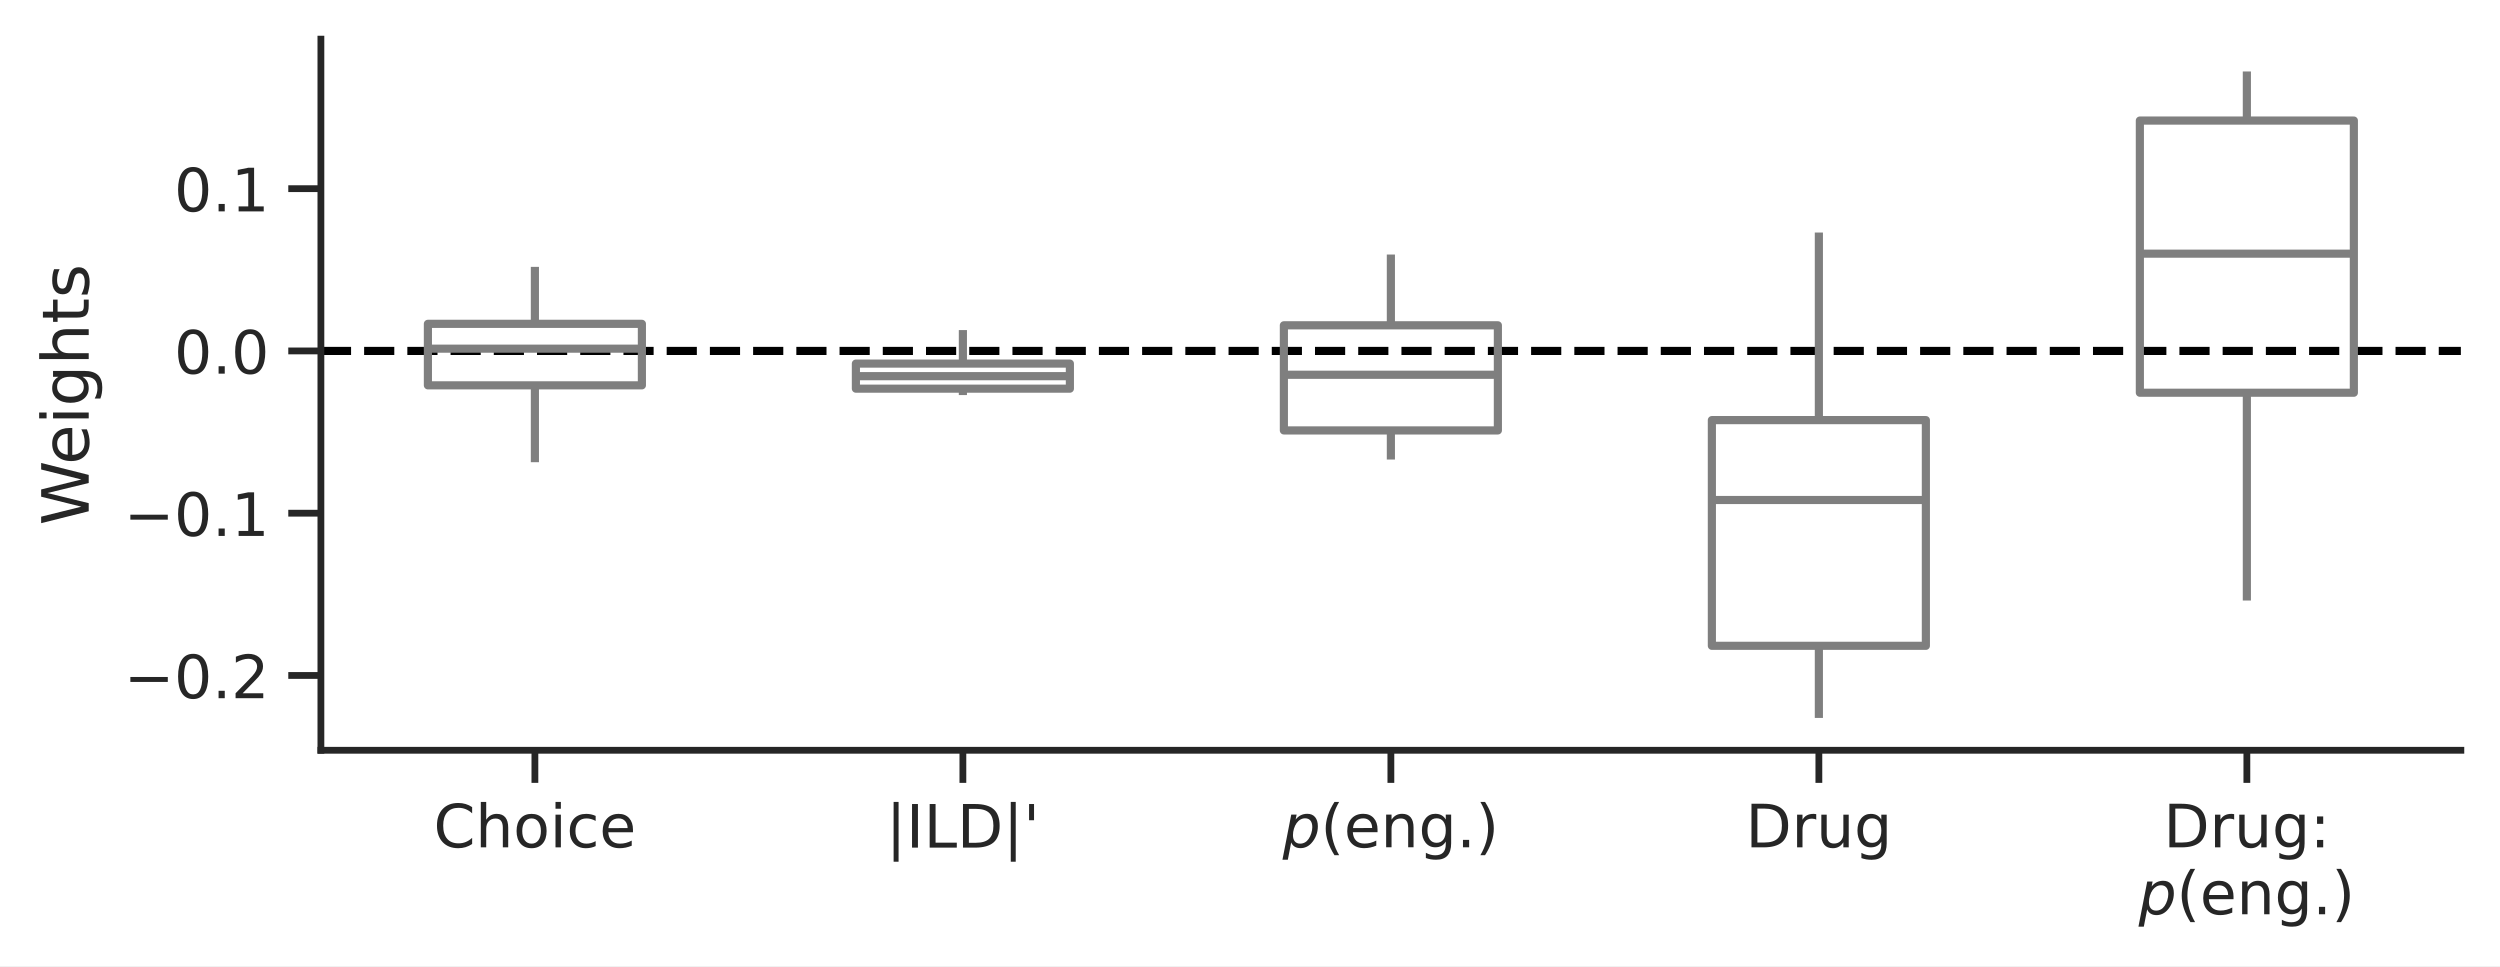
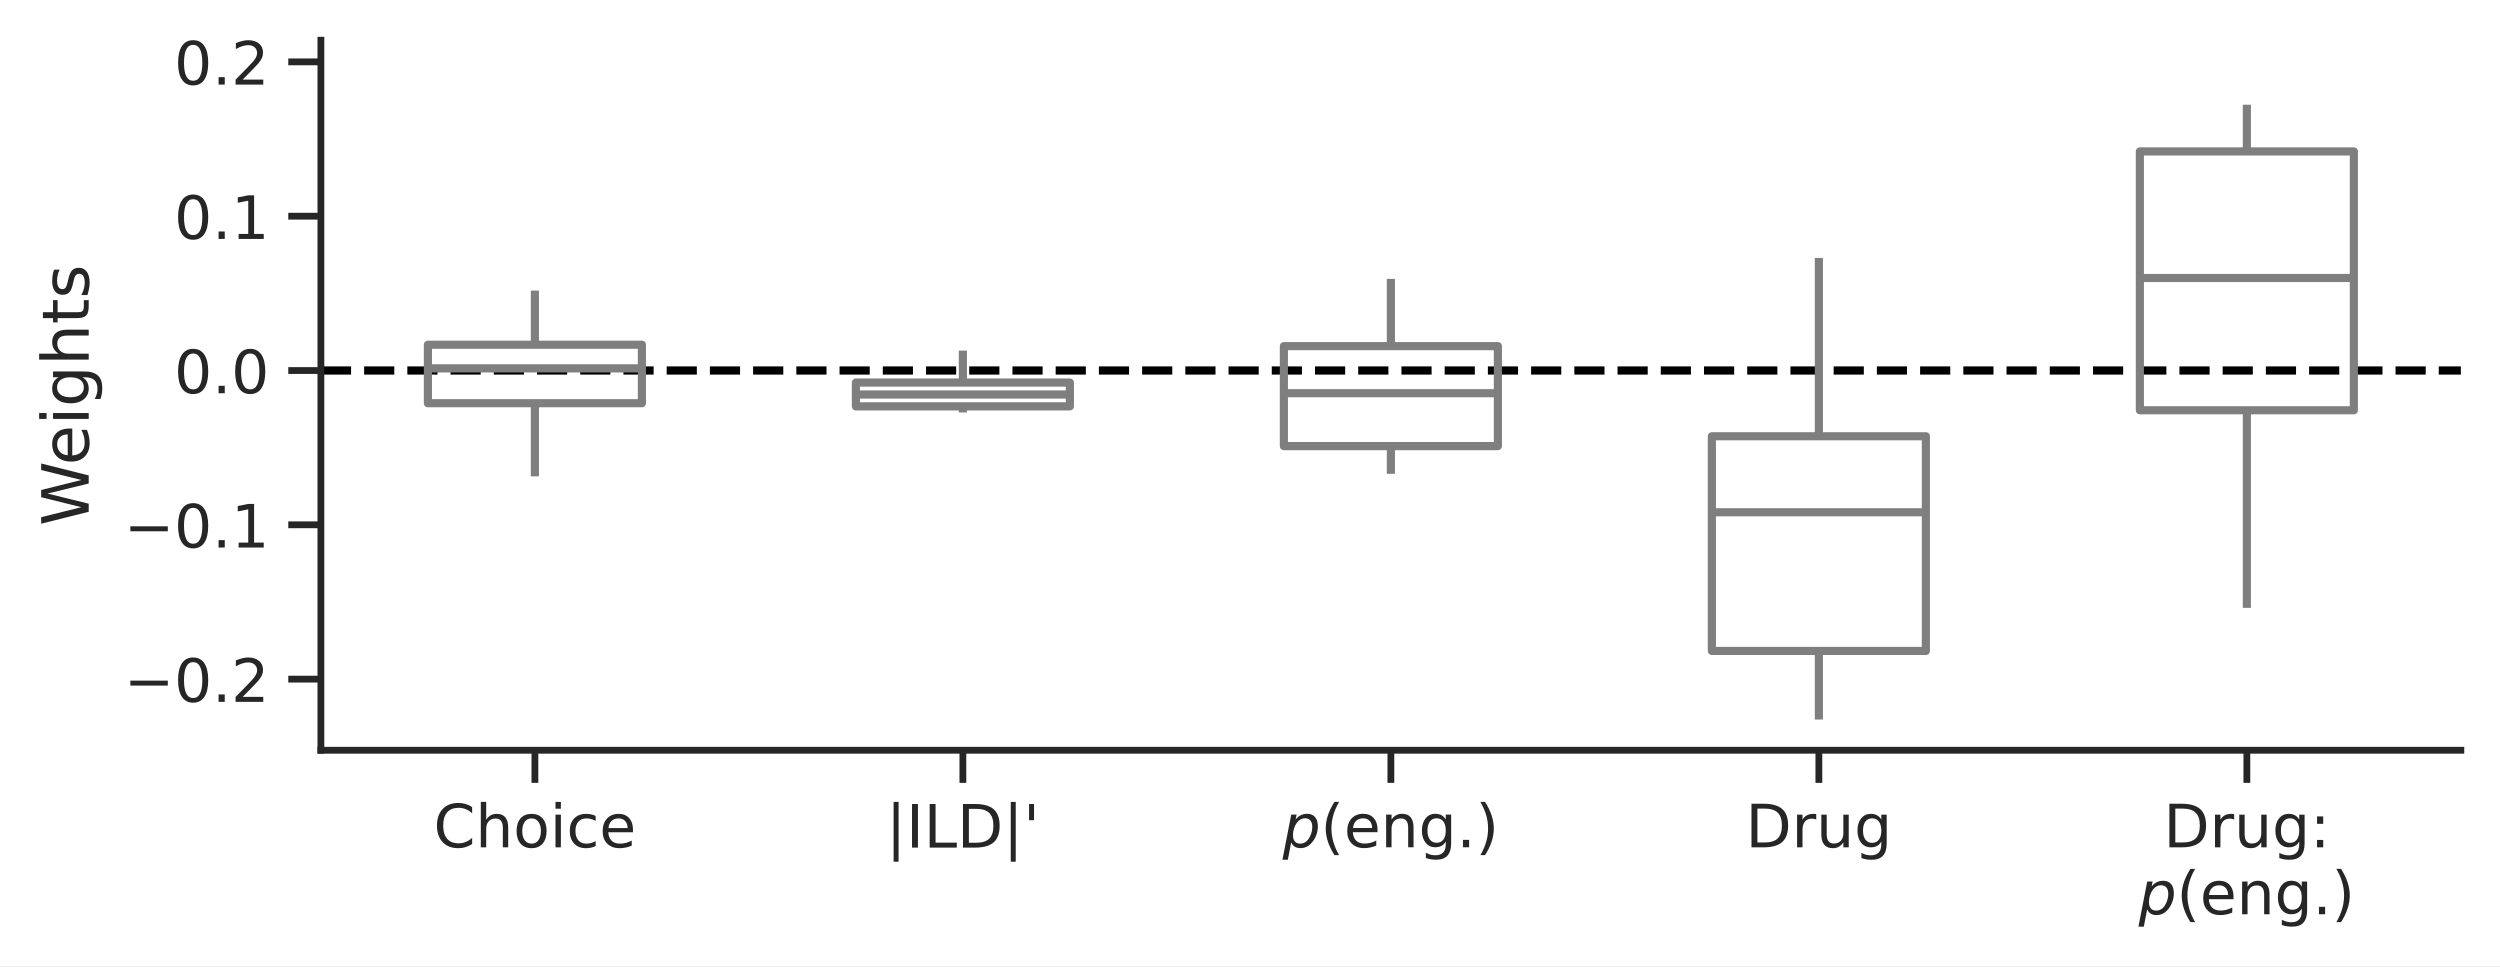
- <svg xmlns="http://www.w3.org/2000/svg" xmlns:xlink="http://www.w3.org/1999/xlink" width="459.84pt" height="177.69pt" viewBox="0 0 459.84 177.69" version="1.1">
+ <svg xmlns="http://www.w3.org/2000/svg" xmlns:xlink="http://www.w3.org/1999/xlink" width="459.84pt" height="177.686pt" viewBox="0 0 459.84 177.686" version="1.1">
  <defs>
    <style type="text/css">*{stroke-linejoin: round; stroke-linecap: butt}</style>
  </defs>
  <g id="figure_1">
    <g id="patch_1">
-       <path d="M 0 177.69  L 459.84 177.69  L 459.84 0  L 0 0  z " style="fill: #ffffff" />
+       <path d="M 0 177.686  L 459.84 177.686  L 459.84 0  L 0 0  z " style="fill: #ffffff" />
    </g>
    <g id="axes_1">
      <g id="patch_2">
-         <path d="M 59.025 138.002  L 452.64 138.002  L 452.64 7.2  L 59.025 7.2  z " style="fill: #ffffff" />
+         <path d="M 59.025 137.998  L 452.64 137.998  L 452.64 7.395  L 59.025 7.395  z " style="fill: #ffffff" />
      </g>
      <g id="matplotlib.axis_1">
        <g id="xtick_1">
          <g id="line2d_1">
            <defs>
-               <path id="m90ea7dfaf0" d="M 0 0  L 0 6  " style="stroke: #262626; stroke-width: 1.25" />
+               <path id="md21c07a5dc" d="M 0 0  L 0 6  " style="stroke: #262626; stroke-width: 1.25" />
            </defs>
            <g>
-               <use xlink:href="#m90ea7dfaf0" x="98.386" y="138.002" style="fill: #262626; stroke: #262626; stroke-width: 1.25" />
+               <use xlink:href="#md21c07a5dc" x="98.386" y="137.998" style="fill: #262626; stroke: #262626; stroke-width: 1.25" />
            </g>
          </g>
          <g id="text_1">
-             <g style="fill: #262626" transform="translate(79.7585 155.8599) scale(0.11 -0.11)">
+             <g style="fill: #262626" transform="translate(79.7585 155.8565) scale(0.11 -0.11)">
              <defs>
                <path id="DejaVuSans-43" d="M 4122 4306  L 4122 3641  Q 3803 3938 3442 4084  Q 3081 4231 2675 4231  Q 1875 4231 1450 3742  Q 1025 3253 1025 2328  Q 1025 1406 1450 917  Q 1875 428 2675 428  Q 3081 428 3442 575  Q 3803 722 4122 1019  L 4122 359  Q 3791 134 3420 21  Q 3050 -91 2638 -91  Q 1578 -91 968 557  Q 359 1206 359 2328  Q 359 3453 968 4101  Q 1578 4750 2638 4750  Q 3056 4750 3426 4639  Q 3797 4528 4122 4306  z " transform="scale(0.015625)" />
                <path id="DejaVuSans-68" d="M 3513 2113  L 3513 0  L 2938 0  L 2938 2094  Q 2938 2591 2744 2837  Q 2550 3084 2163 3084  Q 1697 3084 1428 2787  Q 1159 2491 1159 1978  L 1159 0  L 581 0  L 581 4863  L 1159 4863  L 1159 2956  Q 1366 3272 1645 3428  Q 1925 3584 2291 3584  Q 2894 3584 3203 3211  Q 3513 2838 3513 2113  z " transform="scale(0.015625)" />
                <path id="DejaVuSans-6f" d="M 1959 3097  Q 1497 3097 1228 2736  Q 959 2375 959 1747  Q 959 1119 1226 758  Q 1494 397 1959 397  Q 2419 397 2687 759  Q 2956 1122 2956 1747  Q 2956 2369 2687 2733  Q 2419 3097 1959 3097  z M 1959 3584  Q 2709 3584 3137 3096  Q 3566 2609 3566 1747  Q 3566 888 3137 398  Q 2709 -91 1959 -91  Q 1206 -91 779 398  Q 353 888 353 1747  Q 353 2609 779 3096  Q 1206 3584 1959 3584  z " transform="scale(0.015625)" />
                <path id="DejaVuSans-69" d="M 603 3500  L 1178 3500  L 1178 0  L 603 0  L 603 3500  z M 603 4863  L 1178 4863  L 1178 4134  L 603 4134  L 603 4863  z " transform="scale(0.015625)" />
                <path id="DejaVuSans-63" d="M 3122 3366  L 3122 2828  Q 2878 2963 2633 3030  Q 2388 3097 2138 3097  Q 1578 3097 1268 2742  Q 959 2388 959 1747  Q 959 1106 1268 751  Q 1578 397 2138 397  Q 2388 397 2633 464  Q 2878 531 3122 666  L 3122 134  Q 2881 22 2623 -34  Q 2366 -91 2075 -91  Q 1284 -91 818 406  Q 353 903 353 1747  Q 353 2603 823 3093  Q 1294 3584 2113 3584  Q 2378 3584 2631 3529  Q 2884 3475 3122 3366  z " transform="scale(0.015625)" />
                <path id="DejaVuSans-65" d="M 3597 1894  L 3597 1613  L 953 1613  Q 991 1019 1311 708  Q 1631 397 2203 397  Q 2534 397 2845 478  Q 3156 559 3463 722  L 3463 178  Q 3153 47 2828 -22  Q 2503 -91 2169 -91  Q 1331 -91 842 396  Q 353 884 353 1716  Q 353 2575 817 3079  Q 1281 3584 2069 3584  Q 2775 3584 3186 3129  Q 3597 2675 3597 1894  z M 3022 2063  Q 3016 2534 2758 2815  Q 2500 3097 2075 3097  Q 1594 3097 1305 2825  Q 1016 2553 972 2059  L 3022 2063  z " transform="scale(0.015625)" />
              </defs>
              <use xlink:href="#DejaVuSans-43" />
              <use xlink:href="#DejaVuSans-68" transform="translate(69.82422 0)" />
              <use xlink:href="#DejaVuSans-6f" transform="translate(133.2031 0)" />
              <use xlink:href="#DejaVuSans-69" transform="translate(194.3848 0)" />
              <use xlink:href="#DejaVuSans-63" transform="translate(222.168 0)" />
              <use xlink:href="#DejaVuSans-65" transform="translate(277.1484 0)" />
            </g>
          </g>
        </g>
        <g id="xtick_2">
          <g id="line2d_2">
            <g>
-               <use xlink:href="#m90ea7dfaf0" x="177.109" y="138.002" style="fill: #262626; stroke: #262626; stroke-width: 1.25" />
+               <use xlink:href="#md21c07a5dc" x="177.109" y="137.998" style="fill: #262626; stroke: #262626; stroke-width: 1.25" />
            </g>
          </g>
          <g id="text_2">
-             <g style="fill: #262626" transform="translate(162.97 155.908) scale(0.11 -0.11)">
+             <g style="fill: #262626" transform="translate(162.97 155.9046) scale(0.11 -0.11)">
              <defs>
                <path id="DejaVuSans-7c" d="M 1344 4891  L 1344 -1509  L 813 -1509  L 813 4891  L 1344 4891  z " transform="scale(0.015625)" />
                <path id="DejaVuSans-49" d="M 628 4666  L 1259 4666  L 1259 0  L 628 0  L 628 4666  z " transform="scale(0.015625)" />
                <path id="DejaVuSans-4c" d="M 628 4666  L 1259 4666  L 1259 531  L 3531 531  L 3531 0  L 628 0  L 628 4666  z " transform="scale(0.015625)" />
                <path id="DejaVuSans-44" d="M 1259 4147  L 1259 519  L 2022 519  Q 2988 519 3436 956  Q 3884 1394 3884 2338  Q 3884 3275 3436 3711  Q 2988 4147 2022 4147  L 1259 4147  z M 628 4666  L 1925 4666  Q 3281 4666 3915 4102  Q 4550 3538 4550 2338  Q 4550 1131 3912 565  Q 3275 0 1925 0  L 628 0  L 628 4666  z " transform="scale(0.015625)" />
                <path id="DejaVuSans-27" d="M 1147 4666  L 1147 2931  L 616 2931  L 616 4666  L 1147 4666  z " transform="scale(0.015625)" />
              </defs>
              <use xlink:href="#DejaVuSans-7c" />
              <use xlink:href="#DejaVuSans-49" transform="translate(33.69141 0)" />
              <use xlink:href="#DejaVuSans-4c" transform="translate(63.18359 0)" />
              <use xlink:href="#DejaVuSans-44" transform="translate(118.8965 0)" />
              <use xlink:href="#DejaVuSans-7c" transform="translate(195.8984 0)" />
              <use xlink:href="#DejaVuSans-27" transform="translate(229.5898 0)" />
            </g>
          </g>
        </g>
        <g id="xtick_3">
          <g id="line2d_3">
            <g>
-               <use xlink:href="#m90ea7dfaf0" x="255.832" y="138.002" style="fill: #262626; stroke: #262626; stroke-width: 1.25" />
+               <use xlink:href="#md21c07a5dc" x="255.832" y="137.998" style="fill: #262626; stroke: #262626; stroke-width: 1.25" />
            </g>
          </g>
          <g id="text_3">
-             <g style="fill: #262626" transform="translate(235.9222 155.8616) scale(0.11 -0.11)">
+             <g style="fill: #262626" transform="translate(235.9222 155.8582) scale(0.11 -0.11)">
              <defs>
                <path id="DejaVuSans-Oblique-70" d="M 3175 2156  Q 3175 2616 2975 2859  Q 2775 3103 2400 3103  Q 2144 3103 1911 2972  Q 1678 2841 1497 2591  Q 1319 2344 1212 1994  Q 1106 1644 1106 1300  Q 1106 863 1306 627  Q 1506 391 1875 391  Q 2147 391 2380 519  Q 2613 647 2778 891  Q 2956 1147 3065 1494  Q 3175 1841 3175 2156  z M 1394 2969  Q 1625 3272 1939 3428  Q 2253 3584 2638 3584  Q 3175 3584 3472 3232  Q 3769 2881 3769 2247  Q 3769 1728 3584 1258  Q 3400 788 3053 416  Q 2822 169 2531 39  Q 2241 -91 1919 -91  Q 1547 -91 1294 64  Q 1041 219 916 525  L 556 -1331  L -19 -1331  L 922 3500  L 1497 3500  L 1394 2969  z " transform="scale(0.015625)" />
                <path id="DejaVuSans-28" d="M 1984 4856  Q 1566 4138 1362 3434  Q 1159 2731 1159 2009  Q 1159 1288 1364 580  Q 1569 -128 1984 -844  L 1484 -844  Q 1016 -109 783 600  Q 550 1309 550 2009  Q 550 2706 781 3412  Q 1013 4119 1484 4856  L 1984 4856  z " transform="scale(0.015625)" />
                <path id="DejaVuSans-6e" d="M 3513 2113  L 3513 0  L 2938 0  L 2938 2094  Q 2938 2591 2744 2837  Q 2550 3084 2163 3084  Q 1697 3084 1428 2787  Q 1159 2491 1159 1978  L 1159 0  L 581 0  L 581 3500  L 1159 3500  L 1159 2956  Q 1366 3272 1645 3428  Q 1925 3584 2291 3584  Q 2894 3584 3203 3211  Q 3513 2838 3513 2113  z " transform="scale(0.015625)" />
                <path id="DejaVuSans-67" d="M 2906 1791  Q 2906 2416 2648 2759  Q 2391 3103 1925 3103  Q 1463 3103 1205 2759  Q 947 2416 947 1791  Q 947 1169 1205 825  Q 1463 481 1925 481  Q 2391 481 2648 825  Q 2906 1169 2906 1791  z M 3481 434  Q 3481 -459 3084 -895  Q 2688 -1331 1869 -1331  Q 1566 -1331 1297 -1286  Q 1028 -1241 775 -1147  L 775 -588  Q 1028 -725 1275 -790  Q 1522 -856 1778 -856  Q 2344 -856 2625 -561  Q 2906 -266 2906 331  L 2906 616  Q 2728 306 2450 153  Q 2172 0 1784 0  Q 1141 0 747 490  Q 353 981 353 1791  Q 353 2603 747 3093  Q 1141 3584 1784 3584  Q 2172 3584 2450 3431  Q 2728 3278 2906 2969  L 2906 3500  L 3481 3500  L 3481 434  z " transform="scale(0.015625)" />
                <path id="DejaVuSans-2e" d="M 684 794  L 1344 794  L 1344 0  L 684 0  L 684 794  z " transform="scale(0.015625)" />
                <path id="DejaVuSans-29" d="M 513 4856  L 1013 4856  Q 1481 4119 1714 3412  Q 1947 2706 1947 2009  Q 1947 1309 1714 600  Q 1481 -109 1013 -844  L 513 -844  Q 928 -128 1133 580  Q 1338 1288 1338 2009  Q 1338 2731 1133 3434  Q 928 4138 513 4856  z " transform="scale(0.015625)" />
              </defs>
              <use xlink:href="#DejaVuSans-Oblique-70" transform="translate(0 0.125)" />
              <use xlink:href="#DejaVuSans-28" transform="translate(63.47656 0.125)" />
              <use xlink:href="#DejaVuSans-65" transform="translate(102.4902 0.125)" />
              <use xlink:href="#DejaVuSans-6e" transform="translate(164.0137 0.125)" />
              <use xlink:href="#DejaVuSans-67" transform="translate(227.3926 0.125)" />
              <use xlink:href="#DejaVuSans-2e" transform="translate(290.8691 0.125)" />
              <use xlink:href="#DejaVuSans-29" transform="translate(322.6562 0.125)" />
            </g>
          </g>
        </g>
        <g id="xtick_4">
          <g id="line2d_4">
            <g>
-               <use xlink:href="#m90ea7dfaf0" x="334.555" y="138.002" style="fill: #262626; stroke: #262626; stroke-width: 1.25" />
+               <use xlink:href="#md21c07a5dc" x="334.555" y="137.998" style="fill: #262626; stroke: #262626; stroke-width: 1.25" />
            </g>
          </g>
          <g id="text_4">
-             <g style="fill: #262626" transform="translate(321.0818 155.8599) scale(0.11 -0.11)">
+             <g style="fill: #262626" transform="translate(321.0818 155.8565) scale(0.11 -0.11)">
              <defs>
                <path id="DejaVuSans-72" d="M 2631 2963  Q 2534 3019 2420 3045  Q 2306 3072 2169 3072  Q 1681 3072 1420 2755  Q 1159 2438 1159 1844  L 1159 0  L 581 0  L 581 3500  L 1159 3500  L 1159 2956  Q 1341 3275 1631 3429  Q 1922 3584 2338 3584  Q 2397 3584 2469 3576  Q 2541 3569 2628 3553  L 2631 2963  z " transform="scale(0.015625)" />
                <path id="DejaVuSans-75" d="M 544 1381  L 544 3500  L 1119 3500  L 1119 1403  Q 1119 906 1312 657  Q 1506 409 1894 409  Q 2359 409 2629 706  Q 2900 1003 2900 1516  L 2900 3500  L 3475 3500  L 3475 0  L 2900 0  L 2900 538  Q 2691 219 2414 64  Q 2138 -91 1772 -91  Q 1169 -91 856 284  Q 544 659 544 1381  z M 1991 3584  L 1991 3584  z " transform="scale(0.015625)" />
              </defs>
              <use xlink:href="#DejaVuSans-44" />
              <use xlink:href="#DejaVuSans-72" transform="translate(77.00195 0)" />
              <use xlink:href="#DejaVuSans-75" transform="translate(118.1152 0)" />
              <use xlink:href="#DejaVuSans-67" transform="translate(181.4941 0)" />
            </g>
          </g>
        </g>
        <g id="xtick_5">
          <g id="line2d_5">
            <g>
-               <use xlink:href="#m90ea7dfaf0" x="413.278" y="138.002" style="fill: #262626; stroke: #262626; stroke-width: 1.25" />
+               <use xlink:href="#md21c07a5dc" x="413.278" y="137.998" style="fill: #262626; stroke: #262626; stroke-width: 1.25" />
            </g>
          </g>
          <g id="text_5">
-             <g style="fill: #262626" transform="translate(397.952 155.8599) scale(0.11 -0.11)">
+             <g style="fill: #262626" transform="translate(397.952 155.8565) scale(0.11 -0.11)">
              <defs>
                <path id="DejaVuSans-3a" d="M 750 794  L 1409 794  L 1409 0  L 750 0  L 750 794  z M 750 3309  L 1409 3309  L 1409 2516  L 750 2516  L 750 3309  z " transform="scale(0.015625)" />
              </defs>
              <use xlink:href="#DejaVuSans-44" />
              <use xlink:href="#DejaVuSans-72" transform="translate(77.00195 0)" />
              <use xlink:href="#DejaVuSans-75" transform="translate(118.1152 0)" />
              <use xlink:href="#DejaVuSans-67" transform="translate(181.4941 0)" />
              <use xlink:href="#DejaVuSans-3a" transform="translate(244.9707 0)" />
            </g>
-             <g style="fill: #262626" transform="translate(393.3681 168.1795) scale(0.11 -0.11)">
+             <g style="fill: #262626" transform="translate(393.3681 168.1761) scale(0.11 -0.11)">
              <use xlink:href="#DejaVuSans-Oblique-70" transform="translate(0 0.125)" />
              <use xlink:href="#DejaVuSans-28" transform="translate(63.47656 0.125)" />
              <use xlink:href="#DejaVuSans-65" transform="translate(102.4902 0.125)" />
              <use xlink:href="#DejaVuSans-6e" transform="translate(164.0137 0.125)" />
              <use xlink:href="#DejaVuSans-67" transform="translate(227.3926 0.125)" />
              <use xlink:href="#DejaVuSans-2e" transform="translate(290.8691 0.125)" />
              <use xlink:href="#DejaVuSans-29" transform="translate(322.6562 0.125)" />
            </g>
          </g>
        </g>
      </g>
      <g id="matplotlib.axis_2">
        <g id="ytick_1">
          <g id="line2d_6">
            <defs>
-               <path id="m3baf191716" d="M 0 0  L -6 0  " style="stroke: #262626; stroke-width: 1.25" />
+               <path id="m971cf5d326" d="M 0 0  L -6 0  " style="stroke: #262626; stroke-width: 1.25" />
            </defs>
            <g>
-               <use xlink:href="#m3baf191716" x="59.025" y="124.246" style="fill: #262626; stroke: #262626; stroke-width: 1.25" />
+               <use xlink:href="#m971cf5d326" x="59.025" y="124.918" style="fill: #262626; stroke: #262626; stroke-width: 1.25" />
            </g>
          </g>
          <g id="text_6">
-             <g style="fill: #262626" transform="translate(22.81375 128.4256) scale(0.11 -0.11)">
+             <g style="fill: #262626" transform="translate(22.81375 129.0971) scale(0.11 -0.11)">
              <defs>
                <path id="DejaVuSans-2212" d="M 678 2272  L 4684 2272  L 4684 1741  L 678 1741  L 678 2272  z " transform="scale(0.015625)" />
                <path id="DejaVuSans-30" d="M 2034 4250  Q 1547 4250 1301 3770  Q 1056 3291 1056 2328  Q 1056 1369 1301 889  Q 1547 409 2034 409  Q 2525 409 2770 889  Q 3016 1369 3016 2328  Q 3016 3291 2770 3770  Q 2525 4250 2034 4250  z M 2034 4750  Q 2819 4750 3233 4129  Q 3647 3509 3647 2328  Q 3647 1150 3233 529  Q 2819 -91 2034 -91  Q 1250 -91 836 529  Q 422 1150 422 2328  Q 422 3509 836 4129  Q 1250 4750 2034 4750  z " transform="scale(0.015625)" />
                <path id="DejaVuSans-32" d="M 1228 531  L 3431 531  L 3431 0  L 469 0  L 469 531  Q 828 903 1448 1529  Q 2069 2156 2228 2338  Q 2531 2678 2651 2914  Q 2772 3150 2772 3378  Q 2772 3750 2511 3984  Q 2250 4219 1831 4219  Q 1534 4219 1204 4116  Q 875 4013 500 3803  L 500 4441  Q 881 4594 1212 4672  Q 1544 4750 1819 4750  Q 2544 4750 2975 4387  Q 3406 4025 3406 3419  Q 3406 3131 3298 2873  Q 3191 2616 2906 2266  Q 2828 2175 2409 1742  Q 1991 1309 1228 531  z " transform="scale(0.015625)" />
              </defs>
              <use xlink:href="#DejaVuSans-2212" />
              <use xlink:href="#DejaVuSans-30" transform="translate(83.78906 0)" />
              <use xlink:href="#DejaVuSans-2e" transform="translate(147.4121 0)" />
              <use xlink:href="#DejaVuSans-32" transform="translate(179.1992 0)" />
            </g>
          </g>
        </g>
        <g id="ytick_2">
          <g id="line2d_7">
            <g>
-               <use xlink:href="#m3baf191716" x="59.025" y="94.397" style="fill: #262626; stroke: #262626; stroke-width: 1.25" />
+               <use xlink:href="#m971cf5d326" x="59.025" y="96.533" style="fill: #262626; stroke: #262626; stroke-width: 1.25" />
            </g>
          </g>
          <g id="text_7">
-             <g style="fill: #262626" transform="translate(22.81375 98.57647) scale(0.11 -0.11)">
+             <g style="fill: #262626" transform="translate(22.81375 100.7124) scale(0.11 -0.11)">
              <defs>
                <path id="DejaVuSans-31" d="M 794 531  L 1825 531  L 1825 4091  L 703 3866  L 703 4441  L 1819 4666  L 2450 4666  L 2450 531  L 3481 531  L 3481 0  L 794 0  L 794 531  z " transform="scale(0.015625)" />
              </defs>
              <use xlink:href="#DejaVuSans-2212" />
              <use xlink:href="#DejaVuSans-30" transform="translate(83.78906 0)" />
              <use xlink:href="#DejaVuSans-2e" transform="translate(147.4121 0)" />
              <use xlink:href="#DejaVuSans-31" transform="translate(179.1992 0)" />
            </g>
          </g>
        </g>
        <g id="ytick_3">
          <g id="line2d_8">
            <g>
-               <use xlink:href="#m3baf191716" x="59.025" y="64.548" style="fill: #262626; stroke: #262626; stroke-width: 1.25" />
+               <use xlink:href="#m971cf5d326" x="59.025" y="68.149" style="fill: #262626; stroke: #262626; stroke-width: 1.25" />
            </g>
          </g>
          <g id="text_8">
-             <g style="fill: #262626" transform="translate(32.03141 68.72732) scale(0.11 -0.11)">
+             <g style="fill: #262626" transform="translate(32.03141 72.32768) scale(0.11 -0.11)">
              <use xlink:href="#DejaVuSans-30" />
              <use xlink:href="#DejaVuSans-2e" transform="translate(63.62305 0)" />
              <use xlink:href="#DejaVuSans-30" transform="translate(95.41016 0)" />
            </g>
          </g>
        </g>
        <g id="ytick_4">
          <g id="line2d_9">
            <g>
-               <use xlink:href="#m3baf191716" x="59.025" y="34.699" style="fill: #262626; stroke: #262626; stroke-width: 1.25" />
+               <use xlink:href="#m971cf5d326" x="59.025" y="39.764" style="fill: #262626; stroke: #262626; stroke-width: 1.25" />
            </g>
          </g>
          <g id="text_9">
-             <g style="fill: #262626" transform="translate(32.03141 38.87816) scale(0.11 -0.11)">
+             <g style="fill: #262626" transform="translate(32.03141 43.94298) scale(0.11 -0.11)">
              <use xlink:href="#DejaVuSans-30" />
              <use xlink:href="#DejaVuSans-2e" transform="translate(63.62305 0)" />
              <use xlink:href="#DejaVuSans-31" transform="translate(95.41016 0)" />
            </g>
          </g>
        </g>
-         <g id="text_10">
-           <g style="fill: #262626" transform="translate(16.31812 96.62892) rotate(-90) scale(0.12 -0.12)">
+         <g id="ytick_5">
+           <g id="line2d_10">
+             <g>
+               <use xlink:href="#m971cf5d326" x="59.025" y="11.379" style="fill: #262626; stroke: #262626; stroke-width: 1.25" />
+             </g>
+           </g>
+           <g id="text_10">
+             <g style="fill: #262626" transform="translate(32.03141 15.55828) scale(0.11 -0.11)">
+               <use xlink:href="#DejaVuSans-30" />
+               <use xlink:href="#DejaVuSans-2e" transform="translate(63.62305 0)" />
+               <use xlink:href="#DejaVuSans-32" transform="translate(95.41016 0)" />
+             </g>
+           </g>
+         </g>
+         <g id="text_11">
+           <g style="fill: #262626" transform="translate(16.31812 96.7246) rotate(-90) scale(0.12 -0.12)">
            <defs>
              <path id="DejaVuSans-57" d="M 213 4666  L 850 4666  L 1831 722  L 2809 4666  L 3519 4666  L 4500 722  L 5478 4666  L 6119 4666  L 4947 0  L 4153 0  L 3169 4050  L 2175 0  L 1381 0  L 213 4666  z " transform="scale(0.015625)" />
              <path id="DejaVuSans-74" d="M 1172 4494  L 1172 3500  L 2356 3500  L 2356 3053  L 1172 3053  L 1172 1153  Q 1172 725 1289 603  Q 1406 481 1766 481  L 2356 481  L 2356 0  L 1766 0  Q 1100 0 847 248  Q 594 497 594 1153  L 594 3053  L 172 3053  L 172 3500  L 594 3500  L 594 4494  L 1172 4494  z " transform="scale(0.015625)" />
              <path id="DejaVuSans-73" d="M 2834 3397  L 2834 2853  Q 2591 2978 2328 3040  Q 2066 3103 1784 3103  Q 1356 3103 1142 2972  Q 928 2841 928 2578  Q 928 2378 1081 2264  Q 1234 2150 1697 2047  L 1894 2003  Q 2506 1872 2764 1633  Q 3022 1394 3022 966  Q 3022 478 2636 193  Q 2250 -91 1575 -91  Q 1294 -91 989 -36  Q 684 19 347 128  L 347 722  Q 666 556 975 473  Q 1284 391 1588 391  Q 1994 391 2212 530  Q 2431 669 2431 922  Q 2431 1156 2273 1281  Q 2116 1406 1581 1522  L 1381 1569  Q 847 1681 609 1914  Q 372 2147 372 2553  Q 372 3047 722 3315  Q 1072 3584 1716 3584  Q 2034 3584 2315 3537  Q 2597 3491 2834 3397  z " transform="scale(0.015625)" />
            </defs>
            <use xlink:href="#DejaVuSans-57" />
            <use xlink:href="#DejaVuSans-65" transform="translate(93.00195 0)" />
            <use xlink:href="#DejaVuSans-69" transform="translate(154.5254 0)" />
            <use xlink:href="#DejaVuSans-67" transform="translate(182.3086 0)" />
            <use xlink:href="#DejaVuSans-68" transform="translate(245.7852 0)" />
            <use xlink:href="#DejaVuSans-74" transform="translate(309.1641 0)" />
            <use xlink:href="#DejaVuSans-73" transform="translate(348.373 0)" />
          </g>
        </g>
      </g>
-       <g id="line2d_10">
-         <path d="M 59.025 64.548  L 452.64 64.548  " clip-path="url(#pdd1bb744d6)" style="fill: none; stroke-dasharray: 5.55,2.4; stroke-dashoffset: 0; stroke: #000000; stroke-width: 1.5" />
-       </g>
      <g id="line2d_11">
-         <path d="M 78.706 70.877  L 118.067 70.877  L 118.067 59.565  L 78.706 59.565  L 78.706 70.877  " clip-path="url(#pdd1bb744d6)" style="fill: none; stroke: #7f7f7f; stroke-width: 1.5; stroke-linecap: round" />
+         <path d="M 59.025 68.149  L 452.64 68.149  " clip-path="url(#p5fae7f2cda)" style="fill: none; stroke-dasharray: 5.55,2.4; stroke-dashoffset: 0; stroke: #000000; stroke-width: 1.5" />
      </g>
      <g id="line2d_12">
-         <path d="M 98.386 70.877  L 98.386 85.017  " clip-path="url(#pdd1bb744d6)" style="fill: none; stroke: #7f7f7f; stroke-width: 1.5" />
+         <path d="M 78.706 74.166  L 118.067 74.166  L 118.067 63.41  L 78.706 63.41  L 78.706 74.166  " clip-path="url(#p5fae7f2cda)" style="fill: none; stroke: #7f7f7f; stroke-width: 1.5; stroke-linecap: round" />
      </g>
      <g id="line2d_13">
-         <path d="M 98.386 59.565  L 98.386 49.09  " clip-path="url(#pdd1bb744d6)" style="fill: none; stroke: #7f7f7f; stroke-width: 1.5" />
+         <path d="M 98.386 74.166  L 98.386 87.613  " clip-path="url(#p5fae7f2cda)" style="fill: none; stroke: #7f7f7f; stroke-width: 1.5" />
      </g>
      <g id="line2d_14">
-         <path d="M 157.429 71.488  L 196.79 71.488  L 196.79 66.881  L 157.429 66.881  L 157.429 71.488  " clip-path="url(#pdd1bb744d6)" style="fill: none; stroke: #7f7f7f; stroke-width: 1.5; stroke-linecap: round" />
+         <path d="M 98.386 63.41  L 98.386 53.449  " clip-path="url(#p5fae7f2cda)" style="fill: none; stroke: #7f7f7f; stroke-width: 1.5" />
      </g>
      <g id="line2d_15">
-         <path d="M 177.109 71.488  L 177.109 72.665  " clip-path="url(#pdd1bb744d6)" style="fill: none; stroke: #7f7f7f; stroke-width: 1.5" />
+         <path d="M 157.429 74.747  L 196.79 74.747  L 196.79 70.367  L 157.429 70.367  L 157.429 74.747  " clip-path="url(#p5fae7f2cda)" style="fill: none; stroke: #7f7f7f; stroke-width: 1.5; stroke-linecap: round" />
      </g>
      <g id="line2d_16">
-         <path d="M 177.109 66.881  L 177.109 60.705  " clip-path="url(#pdd1bb744d6)" style="fill: none; stroke: #7f7f7f; stroke-width: 1.5" />
+         <path d="M 177.109 74.747  L 177.109 75.867  " clip-path="url(#p5fae7f2cda)" style="fill: none; stroke: #7f7f7f; stroke-width: 1.5" />
      </g>
      <g id="line2d_17">
-         <path d="M 236.151 79.171  L 275.513 79.171  L 275.513 59.835  L 236.151 59.835  L 236.151 79.171  " clip-path="url(#pdd1bb744d6)" style="fill: none; stroke: #7f7f7f; stroke-width: 1.5; stroke-linecap: round" />
+         <path d="M 177.109 70.367  L 177.109 64.494  " clip-path="url(#p5fae7f2cda)" style="fill: none; stroke: #7f7f7f; stroke-width: 1.5" />
      </g>
      <g id="line2d_18">
-         <path d="M 255.832 79.171  L 255.832 84.529  " clip-path="url(#pdd1bb744d6)" style="fill: none; stroke: #7f7f7f; stroke-width: 1.5" />
+         <path d="M 236.151 82.054  L 275.513 82.054  L 275.513 63.666  L 236.151 63.666  L 236.151 82.054  " clip-path="url(#p5fae7f2cda)" style="fill: none; stroke: #7f7f7f; stroke-width: 1.5; stroke-linecap: round" />
      </g>
      <g id="line2d_19">
-         <path d="M 255.832 59.835  L 255.832 46.824  " clip-path="url(#pdd1bb744d6)" style="fill: none; stroke: #7f7f7f; stroke-width: 1.5" />
+         <path d="M 255.832 82.054  L 255.832 87.149  " clip-path="url(#p5fae7f2cda)" style="fill: none; stroke: #7f7f7f; stroke-width: 1.5" />
      </g>
      <g id="line2d_20">
-         <path d="M 314.874 118.788  L 354.236 118.788  L 354.236 77.272  L 314.874 77.272  L 314.874 118.788  " clip-path="url(#pdd1bb744d6)" style="fill: none; stroke: #7f7f7f; stroke-width: 1.5; stroke-linecap: round" />
+         <path d="M 255.832 63.666  L 255.832 51.294  " clip-path="url(#p5fae7f2cda)" style="fill: none; stroke: #7f7f7f; stroke-width: 1.5" />
      </g>
      <g id="line2d_21">
-         <path d="M 334.555 118.788  L 334.555 132.056  " clip-path="url(#pdd1bb744d6)" style="fill: none; stroke: #7f7f7f; stroke-width: 1.5" />
+         <path d="M 314.874 119.728  L 354.236 119.728  L 354.236 80.248  L 314.874 80.248  L 314.874 119.728  " clip-path="url(#p5fae7f2cda)" style="fill: none; stroke: #7f7f7f; stroke-width: 1.5; stroke-linecap: round" />
      </g>
      <g id="line2d_22">
-         <path d="M 334.555 77.272  L 334.555 42.777  " clip-path="url(#pdd1bb744d6)" style="fill: none; stroke: #7f7f7f; stroke-width: 1.5" />
+         <path d="M 334.555 119.728  L 334.555 132.344  " clip-path="url(#p5fae7f2cda)" style="fill: none; stroke: #7f7f7f; stroke-width: 1.5" />
      </g>
      <g id="line2d_23">
-         <path d="M 393.597 72.237  L 432.959 72.237  L 432.959 22.175  L 393.597 22.175  L 393.597 72.237  " clip-path="url(#pdd1bb744d6)" style="fill: none; stroke: #7f7f7f; stroke-width: 1.5; stroke-linecap: round" />
+         <path d="M 334.555 80.248  L 334.555 47.445  " clip-path="url(#p5fae7f2cda)" style="fill: none; stroke: #7f7f7f; stroke-width: 1.5" />
      </g>
      <g id="line2d_24">
-         <path d="M 413.278 72.237  L 413.278 110.464  " clip-path="url(#pdd1bb744d6)" style="fill: none; stroke: #7f7f7f; stroke-width: 1.5" />
+         <path d="M 393.597 75.46  L 432.959 75.46  L 432.959 27.855  L 393.597 27.855  L 393.597 75.46  " clip-path="url(#p5fae7f2cda)" style="fill: none; stroke: #7f7f7f; stroke-width: 1.5; stroke-linecap: round" />
      </g>
      <g id="line2d_25">
-         <path d="M 413.278 22.175  L 413.278 13.146  " clip-path="url(#pdd1bb744d6)" style="fill: none; stroke: #7f7f7f; stroke-width: 1.5" />
+         <path d="M 413.278 75.46  L 413.278 111.812  " clip-path="url(#p5fae7f2cda)" style="fill: none; stroke: #7f7f7f; stroke-width: 1.5" />
      </g>
      <g id="line2d_26">
-         <path d="M 78.706 64.134  L 118.067 64.134  " clip-path="url(#pdd1bb744d6)" style="fill: none; stroke: #7f7f7f; stroke-width: 1.5" />
+         <path d="M 413.278 27.855  L 413.278 19.268  " clip-path="url(#p5fae7f2cda)" style="fill: none; stroke: #7f7f7f; stroke-width: 1.5" />
      </g>
      <g id="line2d_27">
-         <path d="M 157.429 69.189  L 196.79 69.189  " clip-path="url(#pdd1bb744d6)" style="fill: none; stroke: #7f7f7f; stroke-width: 1.5" />
+         <path d="M 78.706 67.755  L 118.067 67.755  " clip-path="url(#p5fae7f2cda)" style="fill: none; stroke: #7f7f7f; stroke-width: 1.5" />
      </g>
      <g id="line2d_28">
-         <path d="M 236.151 68.935  L 275.513 68.935  " clip-path="url(#pdd1bb744d6)" style="fill: none; stroke: #7f7f7f; stroke-width: 1.5" />
+         <path d="M 157.429 72.562  L 196.79 72.562  " clip-path="url(#p5fae7f2cda)" style="fill: none; stroke: #7f7f7f; stroke-width: 1.5" />
      </g>
      <g id="line2d_29">
-         <path d="M 314.874 91.97  L 354.236 91.97  " clip-path="url(#pdd1bb744d6)" style="fill: none; stroke: #7f7f7f; stroke-width: 1.5" />
+         <path d="M 236.151 72.32  L 275.513 72.32  " clip-path="url(#p5fae7f2cda)" style="fill: none; stroke: #7f7f7f; stroke-width: 1.5" />
      </g>
      <g id="line2d_30">
-         <path d="M 393.597 46.655  L 432.959 46.655  " clip-path="url(#pdd1bb744d6)" style="fill: none; stroke: #7f7f7f; stroke-width: 1.5" />
+         <path d="M 314.874 94.225  L 354.236 94.225  " clip-path="url(#p5fae7f2cda)" style="fill: none; stroke: #7f7f7f; stroke-width: 1.5" />
+       </g>
+       <g id="line2d_31">
+         <path d="M 393.597 51.133  L 432.959 51.133  " clip-path="url(#p5fae7f2cda)" style="fill: none; stroke: #7f7f7f; stroke-width: 1.5" />
      </g>
      <g id="patch_3">
-         <path d="M 59.025 138.002  L 59.025 7.2  " style="fill: none; stroke: #262626; stroke-width: 1.25; stroke-linejoin: miter; stroke-linecap: square" />
+         <path d="M 59.025 137.998  L 59.025 7.395  " style="fill: none; stroke: #262626; stroke-width: 1.25; stroke-linejoin: miter; stroke-linecap: square" />
      </g>
      <g id="patch_4">
-         <path d="M 59.025 138.002  L 452.64 138.002  " style="fill: none; stroke: #262626; stroke-width: 1.25; stroke-linejoin: miter; stroke-linecap: square" />
+         <path d="M 59.025 137.998  L 452.64 137.998  " style="fill: none; stroke: #262626; stroke-width: 1.25; stroke-linejoin: miter; stroke-linecap: square" />
      </g>
    </g>
  </g>
  <defs>
-     <clipPath id="pdd1bb744d6">
-       <rect x="59.025" y="7.2" width="393.615" height="130.802" />
+     <clipPath id="p5fae7f2cda">
+       <rect x="59.025" y="7.395" width="393.615" height="130.603" />
    </clipPath>
  </defs>
</svg>
